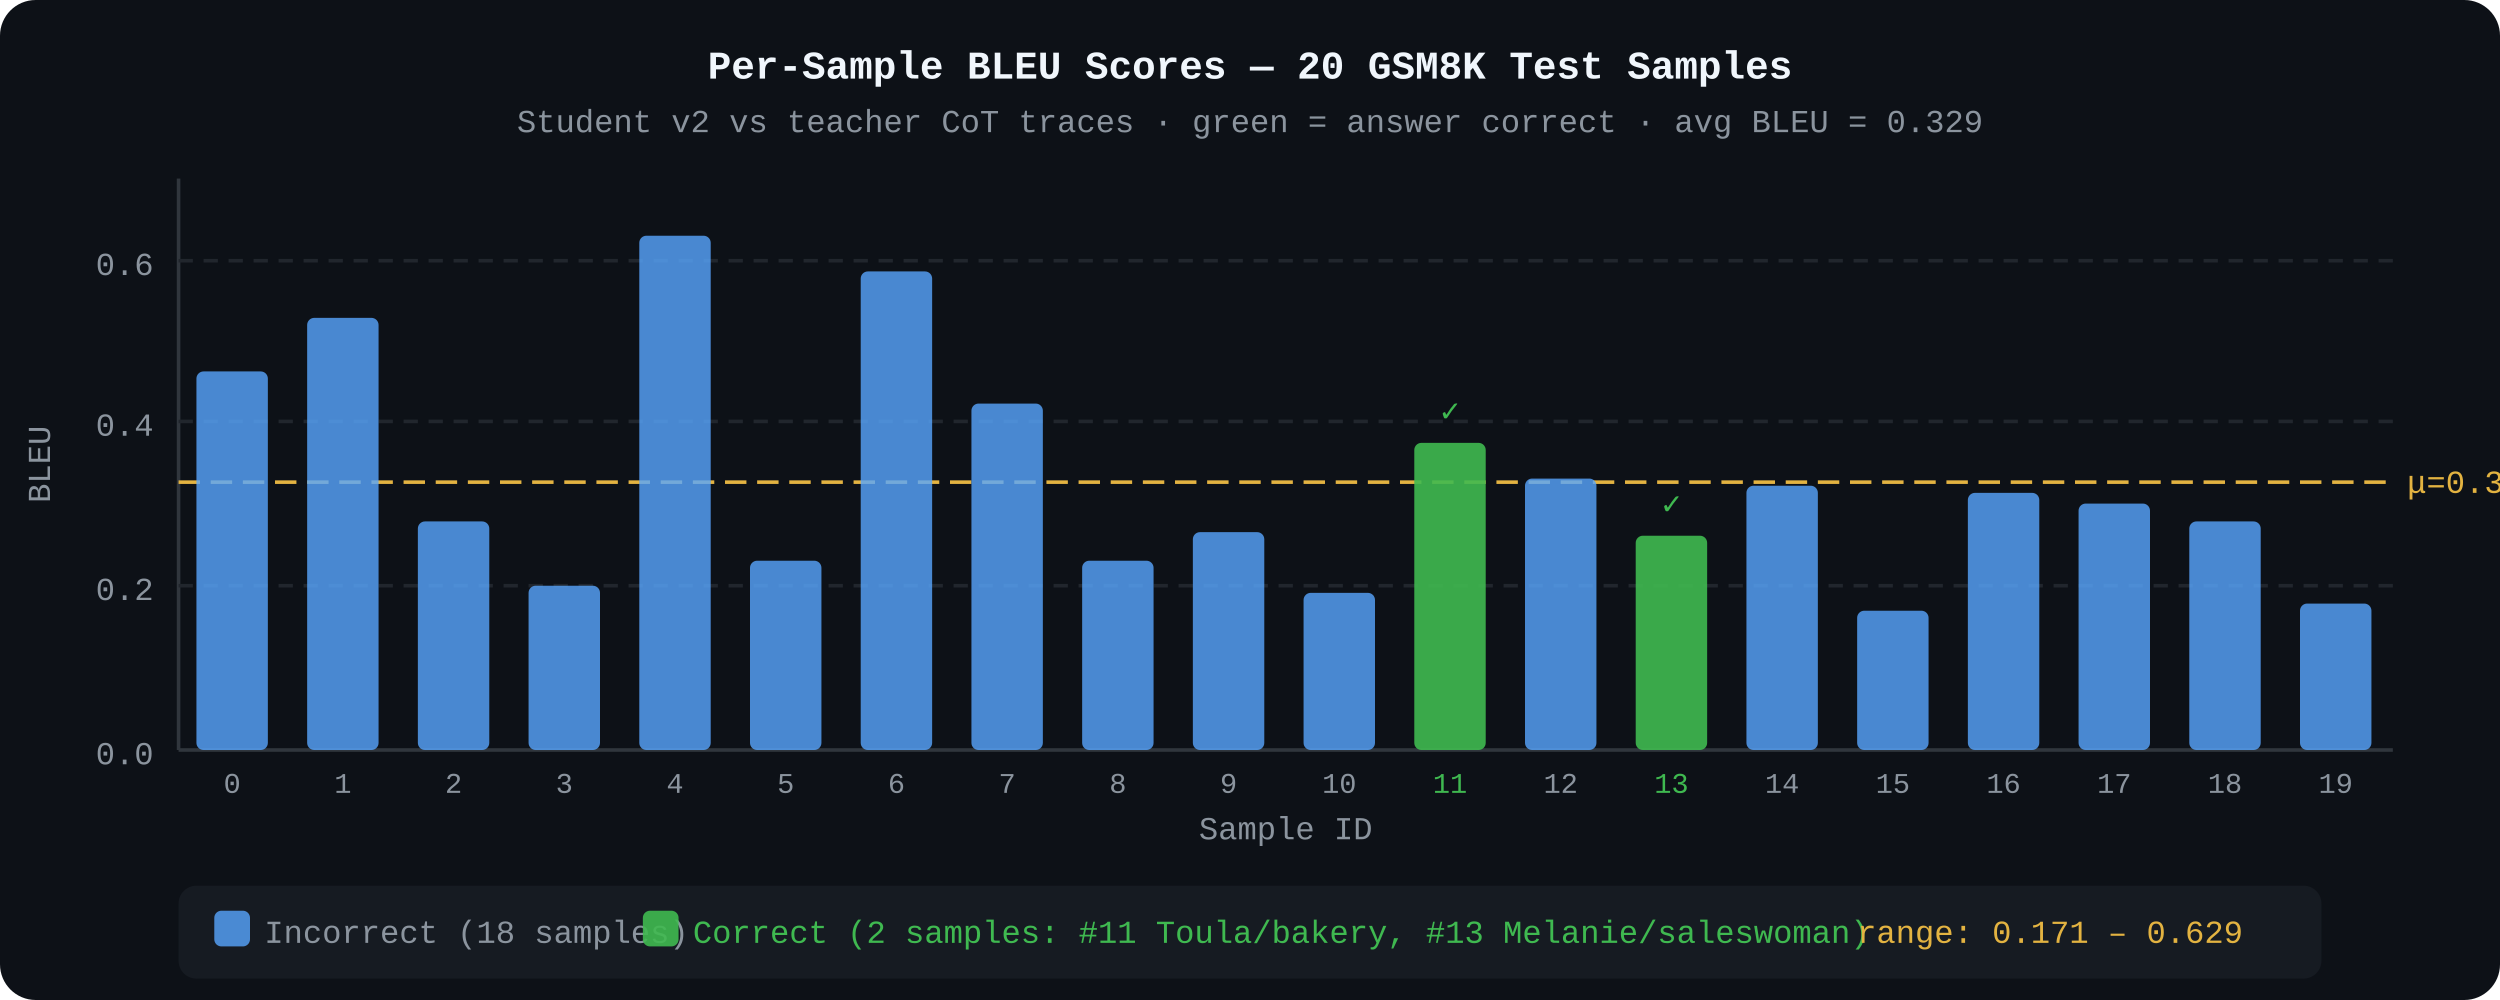
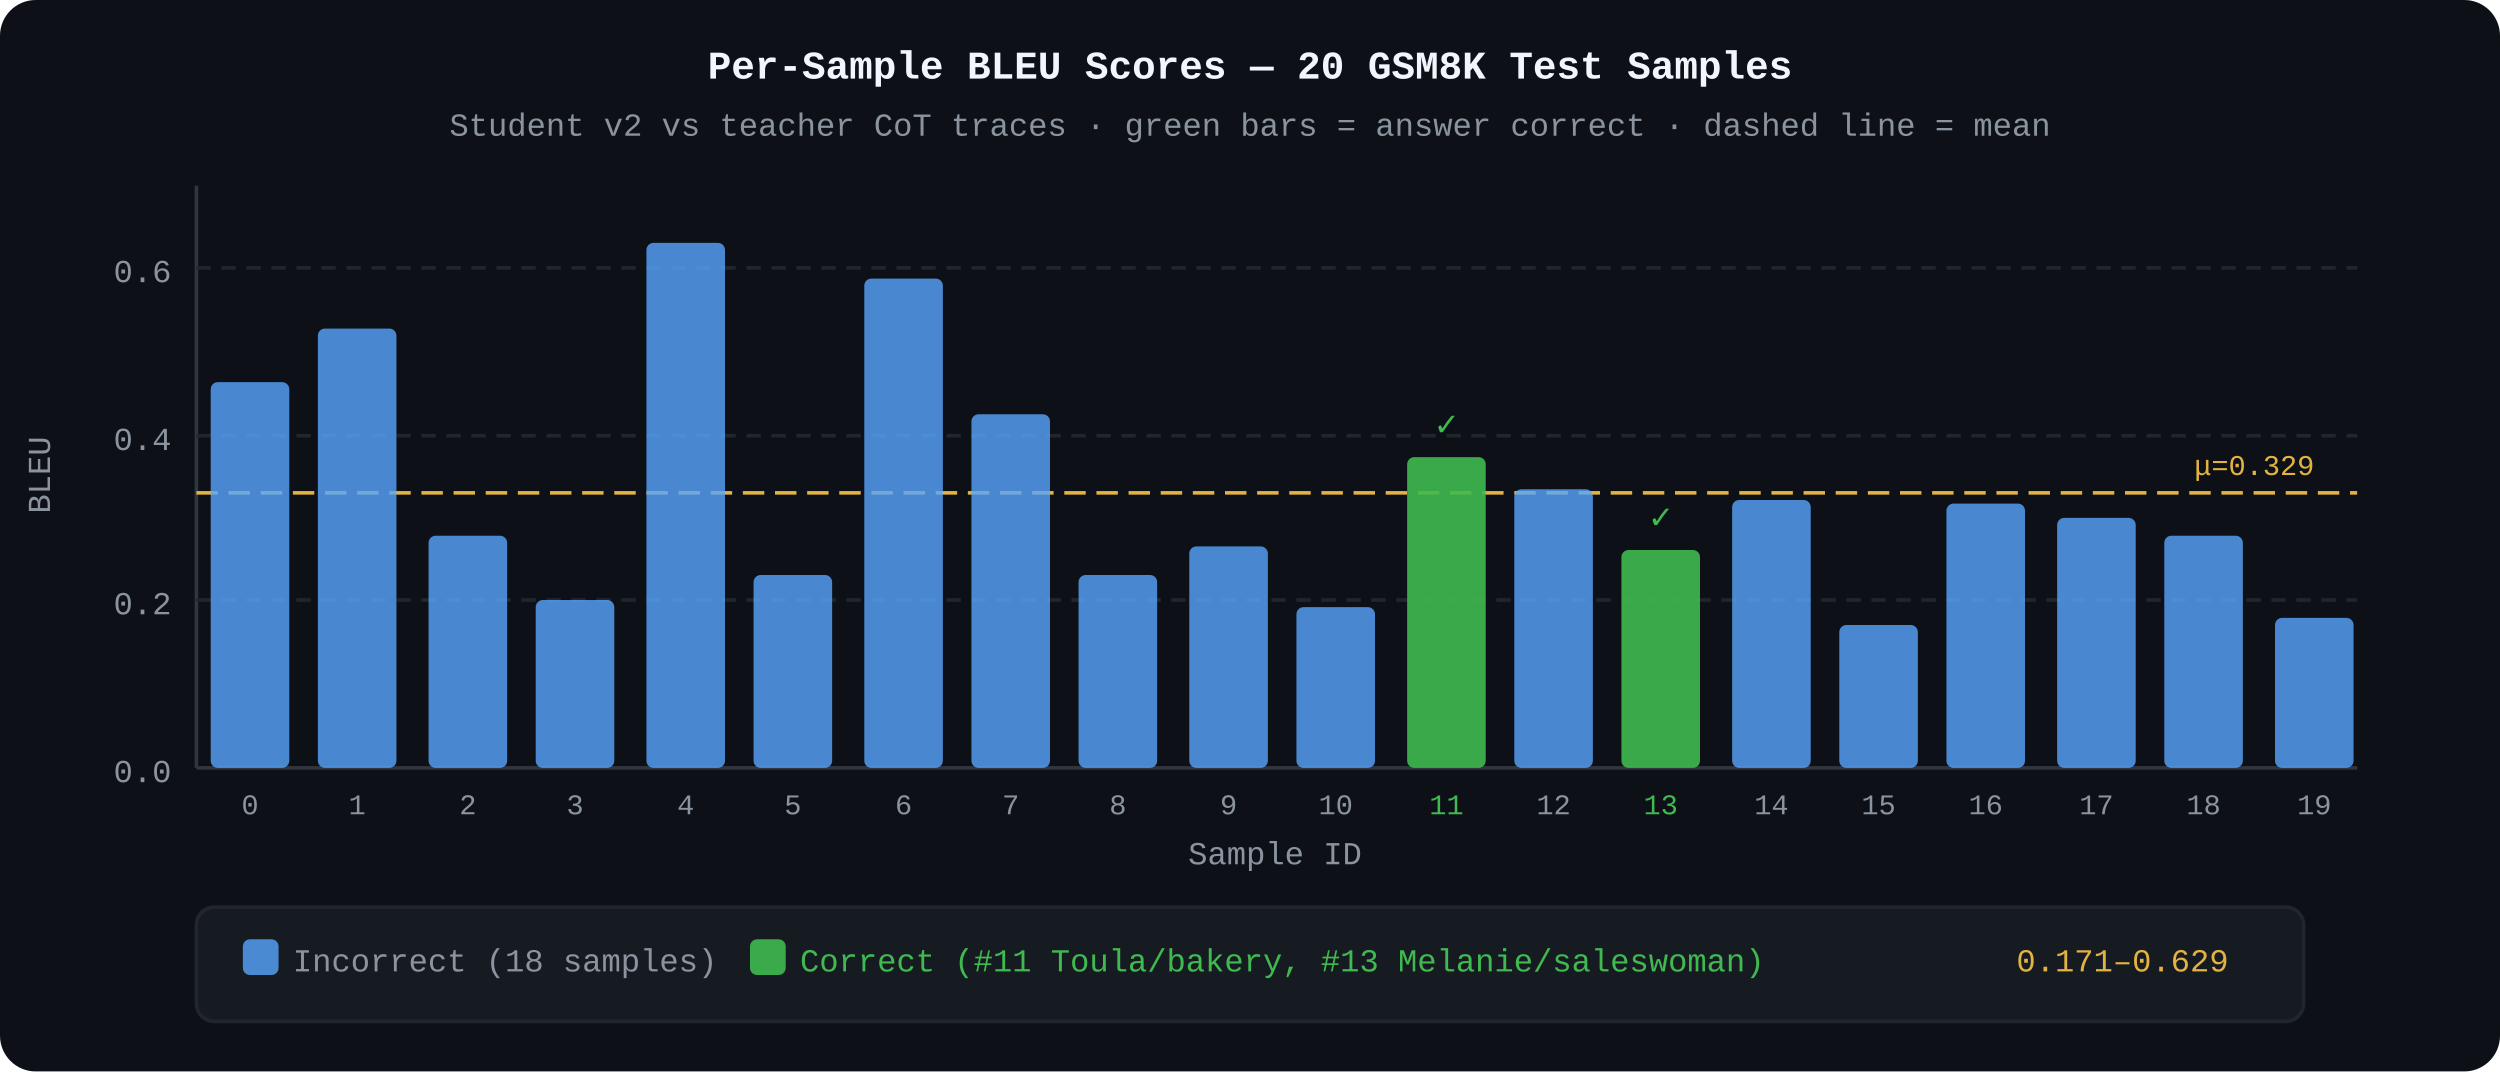
- <svg xmlns="http://www.w3.org/2000/svg" width="700" height="280" viewBox="0 0 700 280">
+ <svg xmlns="http://www.w3.org/2000/svg" width="700" height="300" viewBox="0 0 700 300">
  <defs>
    <style>.mono { font-family: 'Courier New', Courier, monospace; }</style>
  </defs>
-   <rect width="700" height="280" rx="10" fill="#0d1117" />
+   <rect width="700" height="300" rx="10" fill="#0d1117" />
  <text x="350" y="22" text-anchor="middle" class="mono" font-size="11" font-weight="700" fill="#f0f6fc">Per-Sample BLEU Scores — 20 GSM8K Test Samples</text>
-   <text x="350" y="37" text-anchor="middle" class="mono" font-size="9" fill="#8b949e">Student v2 vs teacher CoT traces · green = answer correct · avg BLEU = 0.329</text>
-   <line x1="50" y1="210" x2="670" y2="210" stroke="#30363d" stroke-width="1" />
-   <line x1="50" y1="210" x2="50" y2="50" stroke="#30363d" stroke-width="1" />
-   <line x1="50" y1="164" x2="670" y2="164" stroke="#21262d" stroke-width="1" stroke-dasharray="4,3" />
-   <line x1="50" y1="118" x2="670" y2="118" stroke="#21262d" stroke-width="1" stroke-dasharray="4,3" />
-   <line x1="50" y1="73" x2="670" y2="73" stroke="#21262d" stroke-width="1" stroke-dasharray="4,3" />
-   <text x="43" y="214" text-anchor="end" class="mono" font-size="9" fill="#8b949e">0.0</text>
-   <text x="43" y="168" text-anchor="end" class="mono" font-size="9" fill="#8b949e">0.2</text>
-   <text x="43" y="122" text-anchor="end" class="mono" font-size="9" fill="#8b949e">0.4</text>
-   <text x="43" y="77" text-anchor="end" class="mono" font-size="9" fill="#8b949e">0.6</text>
-   <text x="14" y="130" text-anchor="middle" class="mono" font-size="9" fill="#8b949e" transform="rotate(-90,14,130)">BLEU</text>
-   <line x1="50" y1="135" x2="670" y2="135" stroke="#e3b341" stroke-width="1" stroke-dasharray="6,3" />
-   <text x="674" y="138" class="mono" font-size="9" fill="#e3b341">μ=0.329</text>
-   <rect x="55" y="104" width="20" height="106" rx="2" fill="#58a6ff" opacity="0.8" />
-   <rect x="86" y="89" width="20" height="121" rx="2" fill="#58a6ff" opacity="0.8" />
-   <rect x="117" y="146" width="20" height="64" rx="2" fill="#58a6ff" opacity="0.8" />
-   <rect x="148" y="164" width="20" height="46" rx="2" fill="#58a6ff" opacity="0.8" />
-   <rect x="179" y="66" width="20" height="144" rx="2" fill="#58a6ff" opacity="0.8" />
-   <rect x="210" y="157" width="20" height="53" rx="2" fill="#58a6ff" opacity="0.8" />
-   <rect x="241" y="76" width="20" height="134" rx="2" fill="#58a6ff" opacity="0.8" />
-   <rect x="272" y="113" width="20" height="97" rx="2" fill="#58a6ff" opacity="0.8" />
-   <rect x="303" y="157" width="20" height="53" rx="2" fill="#58a6ff" opacity="0.8" />
-   <rect x="334" y="149" width="20" height="61" rx="2" fill="#58a6ff" opacity="0.8" />
-   <rect x="365" y="166" width="20" height="44" rx="2" fill="#58a6ff" opacity="0.8" />
-   <rect x="396" y="124" width="20" height="86" rx="2" fill="#3fb950" opacity="0.9" />
-   <rect x="427" y="134" width="20" height="76" rx="2" fill="#58a6ff" opacity="0.8" />
-   <rect x="458" y="150" width="20" height="60" rx="2" fill="#3fb950" opacity="0.9" />
-   <rect x="489" y="136" width="20" height="74" rx="2" fill="#58a6ff" opacity="0.8" />
-   <rect x="520" y="171" width="20" height="39" rx="2" fill="#58a6ff" opacity="0.8" />
-   <rect x="551" y="138" width="20" height="72" rx="2" fill="#58a6ff" opacity="0.8" />
-   <rect x="582" y="141" width="20" height="69" rx="2" fill="#58a6ff" opacity="0.8" />
-   <rect x="613" y="146" width="20" height="64" rx="2" fill="#58a6ff" opacity="0.8" />
-   <rect x="644" y="169" width="20" height="41" rx="2" fill="#58a6ff" opacity="0.8" />
-   <text x="406" y="118" text-anchor="middle" class="mono" font-size="9" fill="#3fb950">✓</text>
-   <text x="468" y="144" text-anchor="middle" class="mono" font-size="9" fill="#3fb950">✓</text>
-   <text x="65" y="222" text-anchor="middle" class="mono" font-size="8" fill="#8b949e">0</text>
-   <text x="96" y="222" text-anchor="middle" class="mono" font-size="8" fill="#8b949e">1</text>
-   <text x="127" y="222" text-anchor="middle" class="mono" font-size="8" fill="#8b949e">2</text>
-   <text x="158" y="222" text-anchor="middle" class="mono" font-size="8" fill="#8b949e">3</text>
-   <text x="189" y="222" text-anchor="middle" class="mono" font-size="8" fill="#8b949e">4</text>
-   <text x="220" y="222" text-anchor="middle" class="mono" font-size="8" fill="#8b949e">5</text>
-   <text x="251" y="222" text-anchor="middle" class="mono" font-size="8" fill="#8b949e">6</text>
-   <text x="282" y="222" text-anchor="middle" class="mono" font-size="8" fill="#8b949e">7</text>
-   <text x="313" y="222" text-anchor="middle" class="mono" font-size="8" fill="#8b949e">8</text>
-   <text x="344" y="222" text-anchor="middle" class="mono" font-size="8" fill="#8b949e">9</text>
-   <text x="375" y="222" text-anchor="middle" class="mono" font-size="8" fill="#8b949e">10</text>
-   <text x="406" y="222" text-anchor="middle" class="mono" font-size="8" fill="#3fb950">11</text>
-   <text x="437" y="222" text-anchor="middle" class="mono" font-size="8" fill="#8b949e">12</text>
-   <text x="468" y="222" text-anchor="middle" class="mono" font-size="8" fill="#3fb950">13</text>
-   <text x="499" y="222" text-anchor="middle" class="mono" font-size="8" fill="#8b949e">14</text>
-   <text x="530" y="222" text-anchor="middle" class="mono" font-size="8" fill="#8b949e">15</text>
-   <text x="561" y="222" text-anchor="middle" class="mono" font-size="8" fill="#8b949e">16</text>
-   <text x="592" y="222" text-anchor="middle" class="mono" font-size="8" fill="#8b949e">17</text>
-   <text x="623" y="222" text-anchor="middle" class="mono" font-size="8" fill="#8b949e">18</text>
-   <text x="654" y="222" text-anchor="middle" class="mono" font-size="8" fill="#8b949e">19</text>
-   <text x="360" y="235" text-anchor="middle" class="mono" font-size="9" fill="#8b949e">Sample ID</text>
-   <rect x="50" y="248" width="600" height="26" rx="5" fill="#161b22" />
-   <rect x="60" y="255" width="10" height="10" rx="2" fill="#58a6ff" opacity="0.8" />
-   <text x="74" y="264" class="mono" font-size="9" fill="#8b949e">Incorrect (18 samples)</text>
-   <rect x="180" y="255" width="10" height="10" rx="2" fill="#3fb950" opacity="0.9" />
-   <text x="194" y="264" class="mono" font-size="9" fill="#3fb950">Correct (2 samples: #11 Toula/bakery, #13 Melanie/saleswoman)</text>
-   <text x="520" y="264" class="mono" font-size="9" fill="#e3b341">range: 0.171 – 0.629</text>
+   <text x="350" y="38" text-anchor="middle" class="mono" font-size="9" fill="#8b949e">Student v2 vs teacher CoT traces · green bars = answer correct · dashed line = mean</text>
+   <line x1="55" y1="215" x2="660" y2="215" stroke="#30363d" stroke-width="1" />
+   <line x1="55" y1="215" x2="55" y2="52" stroke="#30363d" stroke-width="1" />
+   <line x1="55" y1="168" x2="660" y2="168" stroke="#21262d" stroke-width="1" stroke-dasharray="4,3" />
+   <line x1="55" y1="122" x2="660" y2="122" stroke="#21262d" stroke-width="1" stroke-dasharray="4,3" />
+   <line x1="55" y1="75" x2="660" y2="75" stroke="#21262d" stroke-width="1" stroke-dasharray="4,3" />
+   <text x="48" y="219" text-anchor="end" class="mono" font-size="9" fill="#8b949e">0.0</text>
+   <text x="48" y="172" text-anchor="end" class="mono" font-size="9" fill="#8b949e">0.2</text>
+   <text x="48" y="126" text-anchor="end" class="mono" font-size="9" fill="#8b949e">0.4</text>
+   <text x="48" y="79" text-anchor="end" class="mono" font-size="9" fill="#8b949e">0.6</text>
+   <text x="14" y="133" text-anchor="middle" class="mono" font-size="9" fill="#8b949e" transform="rotate(-90,14,133)">BLEU</text>
+   <line x1="55" y1="138" x2="660" y2="138" stroke="#e3b341" stroke-width="1" stroke-dasharray="6,3" />
+   <text x="648" y="133" text-anchor="end" class="mono" font-size="8" fill="#e3b341">μ=0.329</text>
+   <rect x="59" y="107" width="22" height="108" rx="2" fill="#58a6ff" opacity="0.8" />
+   <rect x="89" y="92" width="22" height="123" rx="2" fill="#58a6ff" opacity="0.8" />
+   <rect x="120" y="150" width="22" height="65" rx="2" fill="#58a6ff" opacity="0.8" />
+   <rect x="150" y="168" width="22" height="47" rx="2" fill="#58a6ff" opacity="0.8" />
+   <rect x="181" y="68" width="22" height="147" rx="2" fill="#58a6ff" opacity="0.8" />
+   <rect x="211" y="161" width="22" height="54" rx="2" fill="#58a6ff" opacity="0.8" />
+   <rect x="242" y="78" width="22" height="137" rx="2" fill="#58a6ff" opacity="0.8" />
+   <rect x="272" y="116" width="22" height="99" rx="2" fill="#58a6ff" opacity="0.8" />
+   <rect x="302" y="161" width="22" height="54" rx="2" fill="#58a6ff" opacity="0.8" />
+   <rect x="333" y="153" width="22" height="62" rx="2" fill="#58a6ff" opacity="0.8" />
+   <rect x="363" y="170" width="22" height="45" rx="2" fill="#58a6ff" opacity="0.8" />
+   <rect x="394" y="128" width="22" height="87" rx="2" fill="#3fb950" opacity="0.9" />
+   <rect x="424" y="137" width="22" height="78" rx="2" fill="#58a6ff" opacity="0.8" />
+   <rect x="454" y="154" width="22" height="61" rx="2" fill="#3fb950" opacity="0.9" />
+   <rect x="485" y="140" width="22" height="75" rx="2" fill="#58a6ff" opacity="0.8" />
+   <rect x="515" y="175" width="22" height="40" rx="2" fill="#58a6ff" opacity="0.8" />
+   <rect x="545" y="141" width="22" height="74" rx="2" fill="#58a6ff" opacity="0.8" />
+   <rect x="576" y="145" width="22" height="70" rx="2" fill="#58a6ff" opacity="0.8" />
+   <rect x="606" y="150" width="22" height="65" rx="2" fill="#58a6ff" opacity="0.8" />
+   <rect x="637" y="173" width="22" height="42" rx="2" fill="#58a6ff" opacity="0.8" />
+   <text x="405" y="122" text-anchor="middle" class="mono" font-size="10" fill="#3fb950">✓</text>
+   <text x="465" y="148" text-anchor="middle" class="mono" font-size="10" fill="#3fb950">✓</text>
+   <text x="70" y="228" text-anchor="middle" class="mono" font-size="8" fill="#8b949e">0</text>
+   <text x="100" y="228" text-anchor="middle" class="mono" font-size="8" fill="#8b949e">1</text>
+   <text x="131" y="228" text-anchor="middle" class="mono" font-size="8" fill="#8b949e">2</text>
+   <text x="161" y="228" text-anchor="middle" class="mono" font-size="8" fill="#8b949e">3</text>
+   <text x="192" y="228" text-anchor="middle" class="mono" font-size="8" fill="#8b949e">4</text>
+   <text x="222" y="228" text-anchor="middle" class="mono" font-size="8" fill="#8b949e">5</text>
+   <text x="253" y="228" text-anchor="middle" class="mono" font-size="8" fill="#8b949e">6</text>
+   <text x="283" y="228" text-anchor="middle" class="mono" font-size="8" fill="#8b949e">7</text>
+   <text x="313" y="228" text-anchor="middle" class="mono" font-size="8" fill="#8b949e">8</text>
+   <text x="344" y="228" text-anchor="middle" class="mono" font-size="8" fill="#8b949e">9</text>
+   <text x="374" y="228" text-anchor="middle" class="mono" font-size="8" fill="#8b949e">10</text>
+   <text x="405" y="228" text-anchor="middle" class="mono" font-size="8" fill="#3fb950">11</text>
+   <text x="435" y="228" text-anchor="middle" class="mono" font-size="8" fill="#8b949e">12</text>
+   <text x="465" y="228" text-anchor="middle" class="mono" font-size="8" fill="#3fb950">13</text>
+   <text x="496" y="228" text-anchor="middle" class="mono" font-size="8" fill="#8b949e">14</text>
+   <text x="526" y="228" text-anchor="middle" class="mono" font-size="8" fill="#8b949e">15</text>
+   <text x="556" y="228" text-anchor="middle" class="mono" font-size="8" fill="#8b949e">16</text>
+   <text x="587" y="228" text-anchor="middle" class="mono" font-size="8" fill="#8b949e">17</text>
+   <text x="617" y="228" text-anchor="middle" class="mono" font-size="8" fill="#8b949e">18</text>
+   <text x="648" y="228" text-anchor="middle" class="mono" font-size="8" fill="#8b949e">19</text>
+   <text x="357" y="242" text-anchor="middle" class="mono" font-size="9" fill="#8b949e">Sample ID</text>
+   <rect x="55" y="254" width="590" height="32" rx="5" fill="#161b22" stroke="#21262d" stroke-width="1" />
+   <rect x="68" y="263" width="10" height="10" rx="2" fill="#58a6ff" opacity="0.8" />
+   <text x="82" y="272" class="mono" font-size="9" fill="#8b949e">Incorrect  (18 samples)</text>
+   <rect x="210" y="263" width="10" height="10" rx="2" fill="#3fb950" opacity="0.9" />
+   <text x="224" y="272" class="mono" font-size="9" fill="#3fb950">Correct  (#11 Toula/bakery,  #13 Melanie/saleswoman)</text>
+   <text x="624" y="272" text-anchor="end" class="mono" font-size="9" fill="#e3b341">0.171–0.629</text>
</svg>
